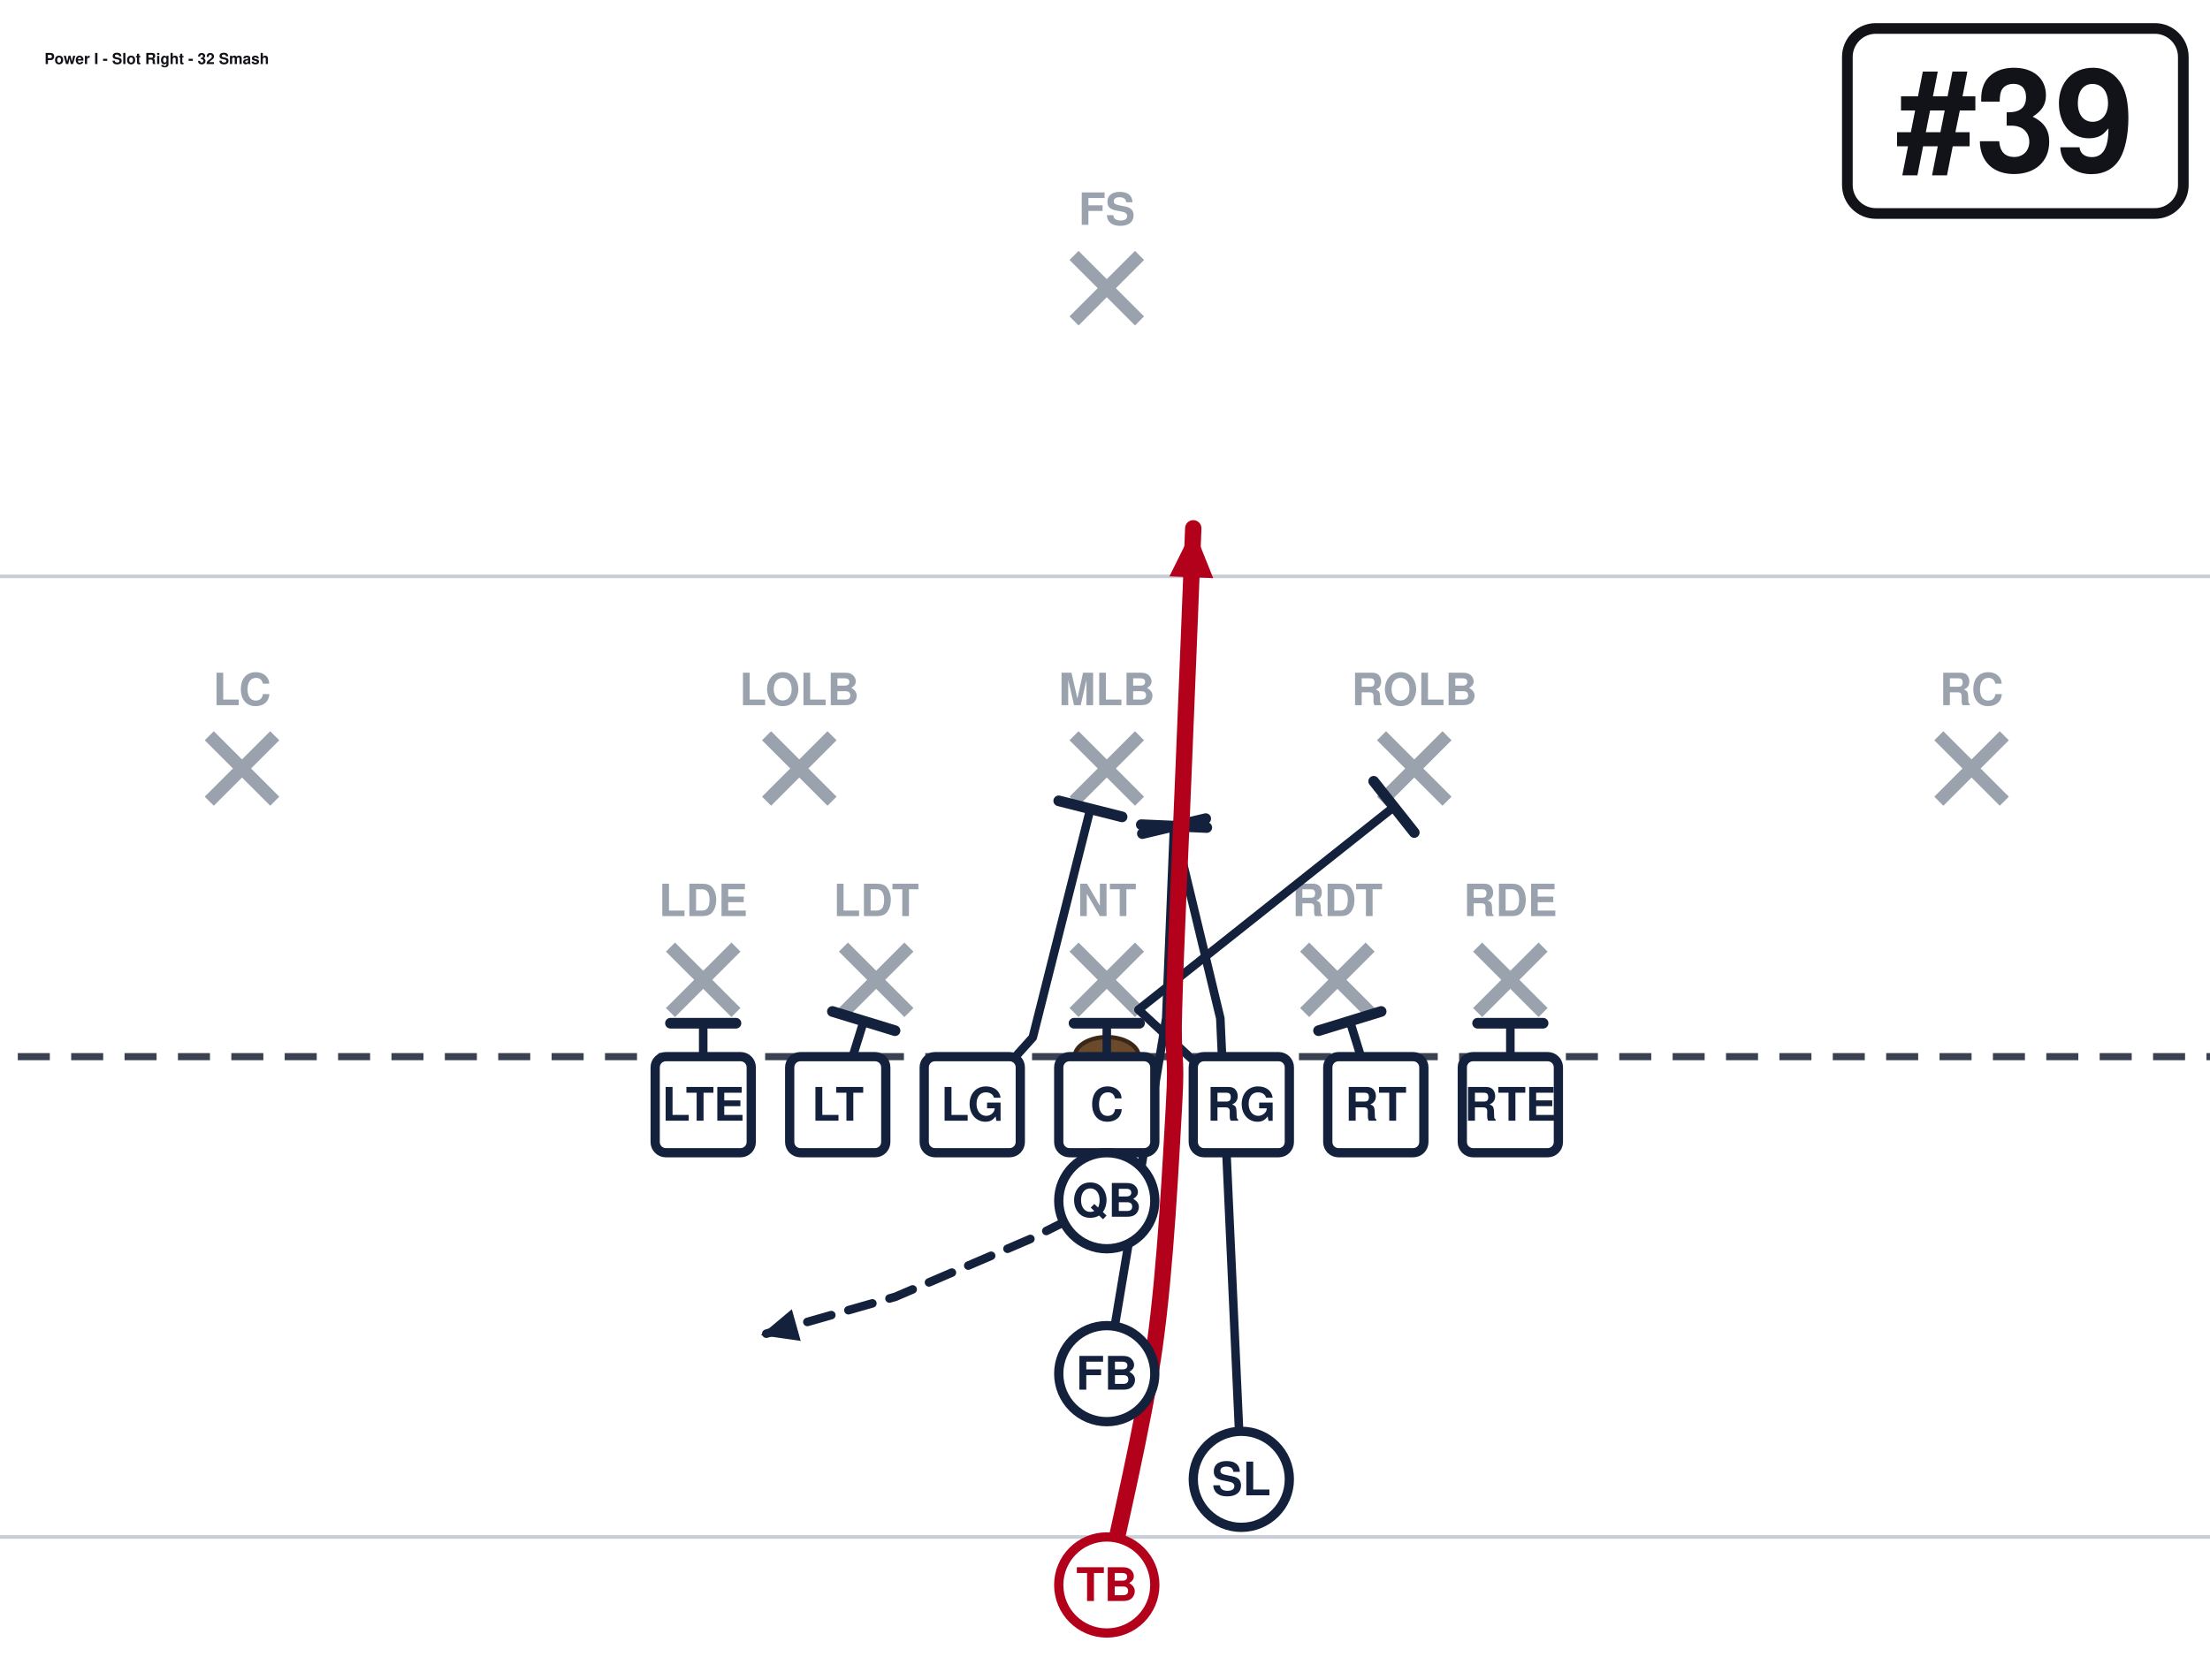
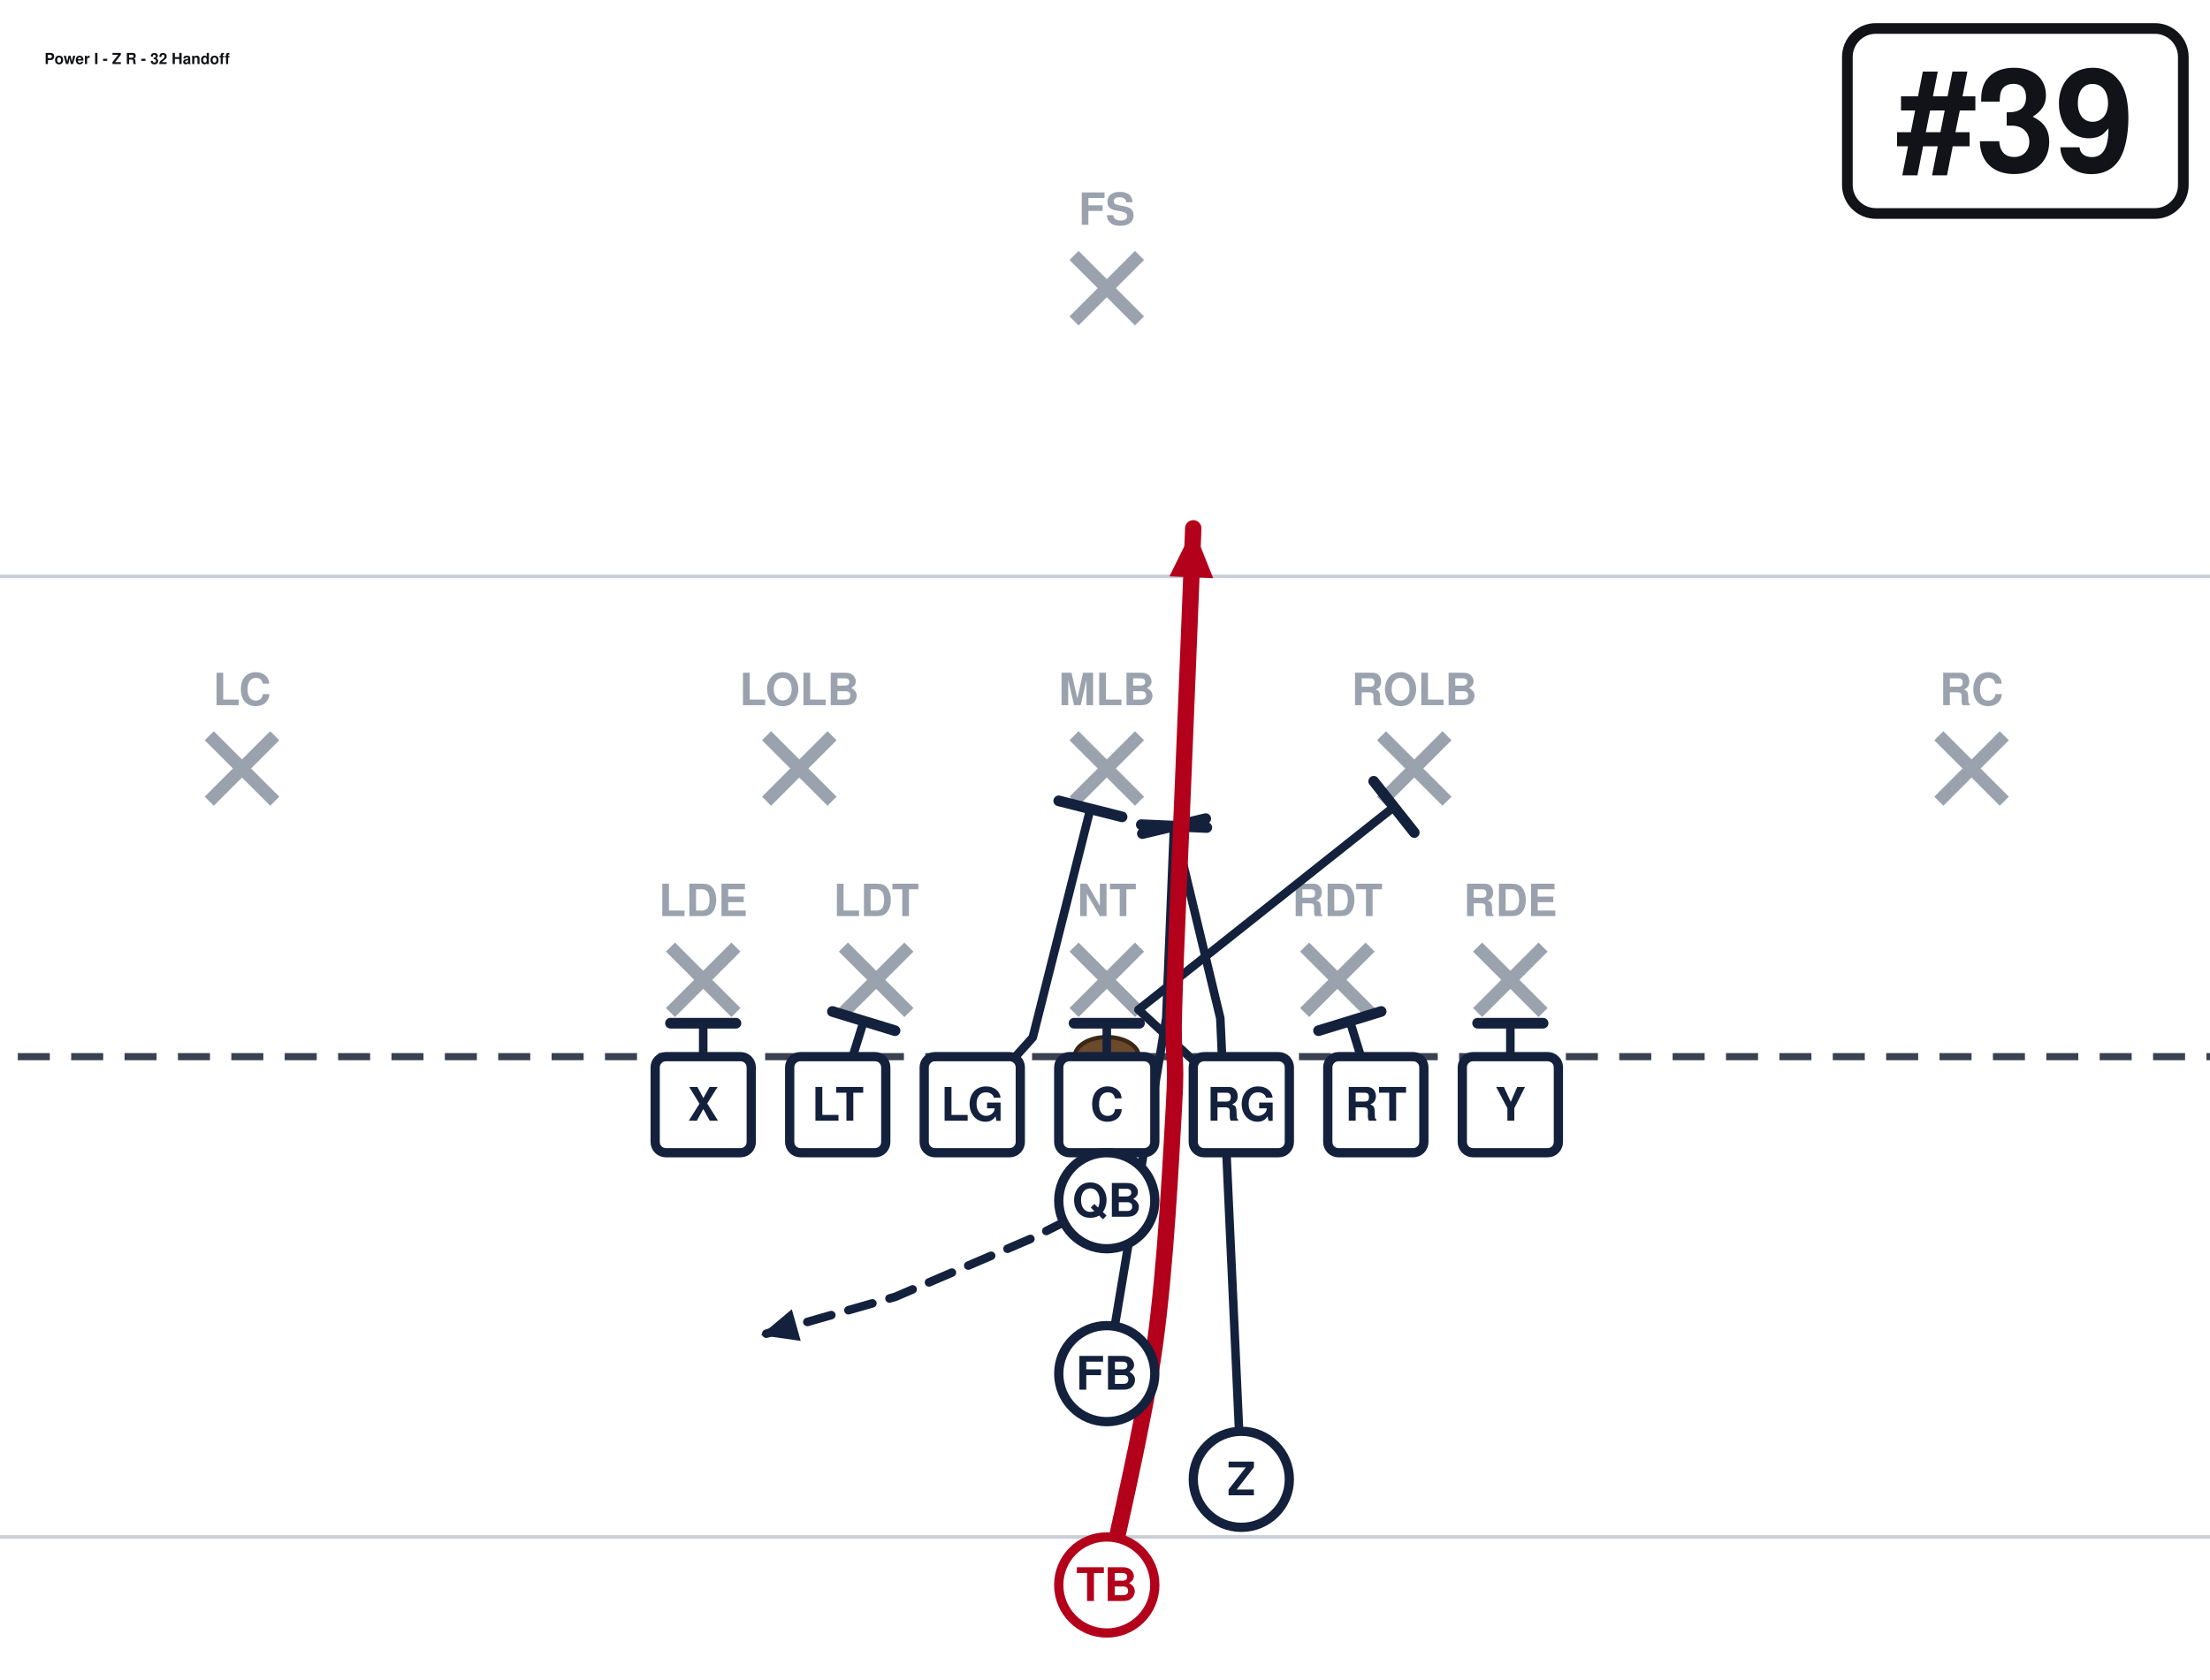
<svg xmlns="http://www.w3.org/2000/svg" width="621" height="472" viewBox="40 27 621 472" font-family="Segoe UI, Helvetica, Arial, sans-serif" role="img">
  <rect x="0" y="0" width="702" height="513" fill="#ffffff" />
  <line x1="0" y1="459.0" x2="702" y2="459.0" stroke="#c8cdd6" stroke-width="1" />
  <line x1="0" y1="189.0" x2="702" y2="189.0" stroke="#c8cdd6" stroke-width="1" />
  <line x1="0" y1="324.0" x2="702" y2="324.0" stroke="#3a4150" stroke-width="2" stroke-dasharray="9 6" />
  <ellipse cx="351.0" cy="324.0" rx="9" ry="5.5" fill="#6b4a2b" stroke="#3a2716" stroke-width="1.2" />
  <line x1="228.4" y1="293.2" x2="246.8" y2="311.6" stroke="#9aa2ae" stroke-width="3.6" />
  <line x1="246.8" y1="293.2" x2="228.4" y2="311.6" stroke="#9aa2ae" stroke-width="3.6" />
  <text x="237.6" y="284.5" text-anchor="middle" font-size="12.5" fill="#9aa2ae" font-weight="600">LDE</text>
  <line x1="277.0" y1="293.2" x2="295.4" y2="311.6" stroke="#9aa2ae" stroke-width="3.6" />
  <line x1="295.4" y1="293.2" x2="277.0" y2="311.6" stroke="#9aa2ae" stroke-width="3.6" />
  <text x="286.2" y="284.5" text-anchor="middle" font-size="12.5" fill="#9aa2ae" font-weight="600">LDT</text>
  <line x1="341.8" y1="293.2" x2="360.2" y2="311.6" stroke="#9aa2ae" stroke-width="3.6" />
  <line x1="360.2" y1="293.2" x2="341.8" y2="311.6" stroke="#9aa2ae" stroke-width="3.6" />
  <text x="351.0" y="284.5" text-anchor="middle" font-size="12.5" fill="#9aa2ae" font-weight="600">NT</text>
  <line x1="406.6" y1="293.2" x2="425.0" y2="311.6" stroke="#9aa2ae" stroke-width="3.6" />
  <line x1="425.0" y1="293.2" x2="406.6" y2="311.6" stroke="#9aa2ae" stroke-width="3.6" />
  <text x="415.8" y="284.5" text-anchor="middle" font-size="12.5" fill="#9aa2ae" font-weight="600">RDT</text>
  <line x1="455.2" y1="293.2" x2="473.6" y2="311.6" stroke="#9aa2ae" stroke-width="3.6" />
  <line x1="473.6" y1="293.2" x2="455.2" y2="311.6" stroke="#9aa2ae" stroke-width="3.6" />
  <text x="464.4" y="284.5" text-anchor="middle" font-size="12.5" fill="#9aa2ae" font-weight="600">RDE</text>
  <line x1="255.4" y1="233.8" x2="273.8" y2="252.2" stroke="#9aa2ae" stroke-width="3.6" />
  <line x1="273.8" y1="233.8" x2="255.4" y2="252.2" stroke="#9aa2ae" stroke-width="3.6" />
  <text x="264.6" y="225.2" text-anchor="middle" font-size="12.5" fill="#9aa2ae" font-weight="600">LOLB</text>
  <line x1="341.8" y1="233.8" x2="360.2" y2="252.2" stroke="#9aa2ae" stroke-width="3.6" />
  <line x1="360.2" y1="233.8" x2="341.8" y2="252.2" stroke="#9aa2ae" stroke-width="3.6" />
  <text x="351.0" y="225.2" text-anchor="middle" font-size="12.5" fill="#9aa2ae" font-weight="600">MLB</text>
  <line x1="428.2" y1="233.8" x2="446.6" y2="252.2" stroke="#9aa2ae" stroke-width="3.6" />
  <line x1="446.6" y1="233.8" x2="428.2" y2="252.2" stroke="#9aa2ae" stroke-width="3.6" />
  <text x="437.4" y="225.2" text-anchor="middle" font-size="12.5" fill="#9aa2ae" font-weight="600">ROLB</text>
  <line x1="98.8" y1="233.8" x2="117.2" y2="252.2" stroke="#9aa2ae" stroke-width="3.6" />
  <line x1="117.2" y1="233.8" x2="98.8" y2="252.2" stroke="#9aa2ae" stroke-width="3.6" />
  <text x="108.0" y="225.2" text-anchor="middle" font-size="12.5" fill="#9aa2ae" font-weight="600">LC</text>
  <line x1="584.8" y1="233.8" x2="603.2" y2="252.2" stroke="#9aa2ae" stroke-width="3.6" />
  <line x1="603.2" y1="233.8" x2="584.8" y2="252.2" stroke="#9aa2ae" stroke-width="3.6" />
  <text x="594.0" y="225.2" text-anchor="middle" font-size="12.5" fill="#9aa2ae" font-weight="600">RC</text>
  <line x1="341.8" y1="98.8" x2="360.2" y2="117.2" stroke="#9aa2ae" stroke-width="3.6" />
  <line x1="360.2" y1="98.8" x2="341.8" y2="117.2" stroke="#9aa2ae" stroke-width="3.6" />
  <text x="351.0" y="90.2" text-anchor="middle" font-size="12.5" fill="#9aa2ae" font-weight="600">FS</text>
  <path d="M237.6,337.5 L237.6,314.6" fill="none" stroke="#14213d" stroke-width="2.4" stroke-linecap="round" stroke-linejoin="round" />
  <line x1="228.4" y1="314.6" x2="246.8" y2="314.6" stroke="#14213d" stroke-width="3.0" stroke-linecap="round" />
  <path d="M275.4,337.5 L282.7,314.0" fill="none" stroke="#14213d" stroke-width="2.4" stroke-linecap="round" stroke-linejoin="round" />
  <line x1="273.9" y1="311.3" x2="291.5" y2="316.7" stroke="#14213d" stroke-width="3.0" stroke-linecap="round" />
  <path d="M313.2,337.5 L330.2,318.6 L346.4,254.3" fill="none" stroke="#14213d" stroke-width="2.4" stroke-linecap="round" stroke-linejoin="round" />
  <line x1="337.5" y1="252.1" x2="355.3" y2="256.6" stroke="#14213d" stroke-width="3.0" stroke-linecap="round" />
  <path d="M351.0,337.5 L351.0,314.6" fill="none" stroke="#14213d" stroke-width="2.4" stroke-linecap="round" stroke-linejoin="round" />
  <line x1="341.8" y1="314.6" x2="360.2" y2="314.6" stroke="#14213d" stroke-width="3.0" stroke-linecap="round" />
  <path d="M388.8,337.5 L359.9,310.8 L431.7,253.8" fill="none" stroke="#14213d" stroke-width="2.4" stroke-linecap="round" stroke-linejoin="round" />
  <line x1="426.0" y1="246.6" x2="437.4" y2="261.0" stroke="#14213d" stroke-width="3.0" stroke-linecap="round" />
  <path d="M426.6,337.5 L419.3,314.0" fill="none" stroke="#14213d" stroke-width="2.4" stroke-linecap="round" stroke-linejoin="round" />
  <line x1="410.5" y1="316.7" x2="428.1" y2="311.3" stroke="#14213d" stroke-width="3.0" stroke-linecap="round" />
  <path d="M464.4,337.5 L464.4,314.6" fill="none" stroke="#14213d" stroke-width="2.4" stroke-linecap="round" stroke-linejoin="round" />
  <line x1="455.2" y1="314.6" x2="473.6" y2="314.6" stroke="#14213d" stroke-width="3.0" stroke-linecap="round" />
  <path d="M388.8,442.8 L382.9,313.2 L369.9,259.2" fill="none" stroke="#14213d" stroke-width="2.4" stroke-linecap="round" stroke-linejoin="round" />
  <line x1="361.0" y1="261.3" x2="378.8" y2="257.1" stroke="#14213d" stroke-width="3.0" stroke-linecap="round" />
  <path d="M351.0,364.5 L329.4,375.3 L291.6,391.5 L253.8,402.3" fill="none" stroke="#14213d" stroke-width="2.4" stroke-linecap="round" stroke-linejoin="round" stroke-dasharray="7 5" />
  <polygon points="253.8,402.3 262.5,395.0 265.0,403.9" fill="#14213d" />
  <path d="M351.0,413.1 L367.7,313.2 L369.9,259.2" fill="none" stroke="#14213d" stroke-width="2.4" stroke-linecap="round" stroke-linejoin="round" />
  <line x1="360.7" y1="258.8" x2="379.1" y2="259.6" stroke="#14213d" stroke-width="3.0" stroke-linecap="round" />
  <path d="M351.0,472.5 C353.2,461.2 361.4,427.5 364.5,405.0 C367.6,382.5 369.0,353.2 369.9,337.5 C370.8,321.8 369.4,326.2 369.9,310.5 C370.3,294.8 371.7,265.5 372.6,243.0 C373.5,220.5 374.9,186.8 375.3,175.5" fill="none" stroke="#b3001b" stroke-width="4.6" stroke-linecap="round" stroke-linejoin="round" />
  <polygon points="375.3,175.5 380.9,189.5 368.6,189.0" fill="#b3001b" />
  <rect x="224.1" y="324.0" width="27.0" height="27.0" rx="3" fill="#ffffff" stroke="#14213d" stroke-width="2.6" />
-   <text x="237.6" y="342.0" text-anchor="middle" font-size="13" font-weight="700" fill="#14213d">LTE</text>
+   <text x="237.6" y="342.0" text-anchor="middle" font-size="13" font-weight="700" fill="#14213d">X</text>
  <rect x="261.9" y="324.0" width="27.0" height="27.0" rx="3" fill="#ffffff" stroke="#14213d" stroke-width="2.6" />
  <text x="275.4" y="342.0" text-anchor="middle" font-size="13" font-weight="700" fill="#14213d">LT</text>
  <rect x="299.7" y="324.0" width="27.0" height="27.0" rx="3" fill="#ffffff" stroke="#14213d" stroke-width="2.6" />
  <text x="313.2" y="342.0" text-anchor="middle" font-size="13" font-weight="700" fill="#14213d">LG</text>
  <rect x="337.5" y="324.0" width="27.0" height="27.0" rx="3" fill="#ffffff" stroke="#14213d" stroke-width="2.6" />
  <text x="351.0" y="342.0" text-anchor="middle" font-size="13" font-weight="700" fill="#14213d">C</text>
  <rect x="375.3" y="324.0" width="27.0" height="27.0" rx="3" fill="#ffffff" stroke="#14213d" stroke-width="2.6" />
  <text x="388.8" y="342.0" text-anchor="middle" font-size="13" font-weight="700" fill="#14213d">RG</text>
  <rect x="413.1" y="324.0" width="27.0" height="27.0" rx="3" fill="#ffffff" stroke="#14213d" stroke-width="2.6" />
  <text x="426.6" y="342.0" text-anchor="middle" font-size="13" font-weight="700" fill="#14213d">RT</text>
  <rect x="450.9" y="324.0" width="27.0" height="27.0" rx="3" fill="#ffffff" stroke="#14213d" stroke-width="2.6" />
-   <text x="464.4" y="342.0" text-anchor="middle" font-size="13" font-weight="700" fill="#14213d">RTE</text>
+   <text x="464.4" y="342.0" text-anchor="middle" font-size="13" font-weight="700" fill="#14213d">Y</text>
  <circle cx="351.0" cy="364.5" r="13.5" fill="#ffffff" stroke="#14213d" stroke-width="2.6" />
  <text x="351.0" y="369.0" text-anchor="middle" font-size="13" font-weight="700" fill="#14213d">QB</text>
  <circle cx="351.0" cy="413.1" r="13.5" fill="#ffffff" stroke="#14213d" stroke-width="2.6" />
  <text x="351.0" y="417.6" text-anchor="middle" font-size="13" font-weight="700" fill="#14213d">FB</text>
  <circle cx="388.8" cy="442.8" r="13.5" fill="#ffffff" stroke="#14213d" stroke-width="2.6" />
-   <text x="388.8" y="447.3" text-anchor="middle" font-size="13" font-weight="700" fill="#14213d">SL</text>
+   <text x="388.8" y="447.3" text-anchor="middle" font-size="13" font-weight="700" fill="#14213d">Z</text>
  <circle cx="351.0" cy="472.5" r="13.5" fill="#ffffff" stroke="#b3001b" stroke-width="2.6" />
  <text x="351.0" y="477.0" text-anchor="middle" font-size="13" font-weight="700" fill="#b3001b">TB</text>
  <rect x="559.1" y="35.0" width="94.4" height="52.0" rx="8" fill="#ffffff" stroke="#111318" stroke-width="3" />
  <text x="606.3" y="75.0" text-anchor="middle" font-size="40" font-weight="800" fill="#111318">#39</text>
-   <text x="52.5" y="45.0" font-size="4.3" font-weight="700" fill="#111318">Power I - Slot Right - 32 Smash</text>
+   <text x="52.5" y="45.0" font-size="4.3" font-weight="700" fill="#111318">Power I - Z R - 32 Handoff</text>
</svg>
